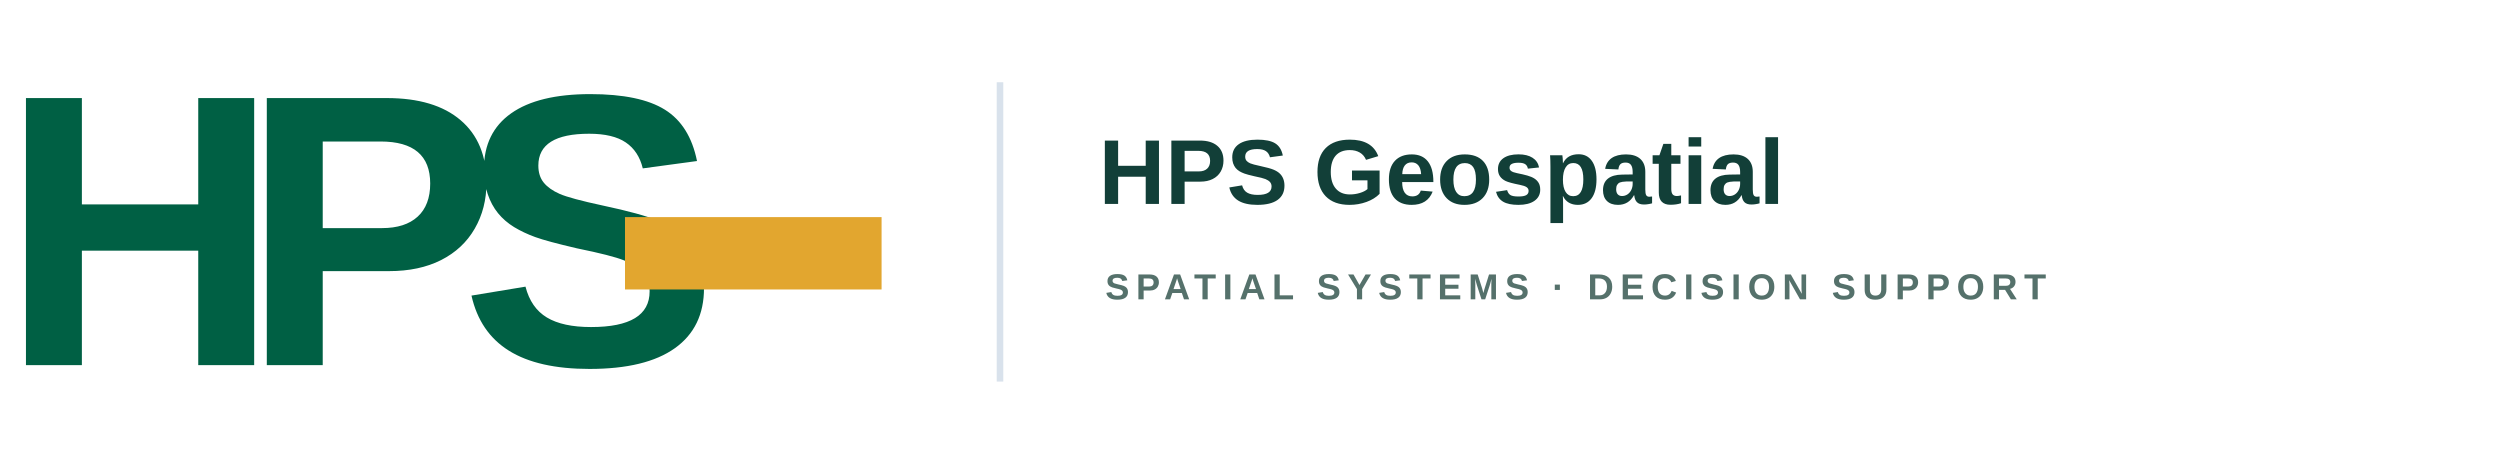
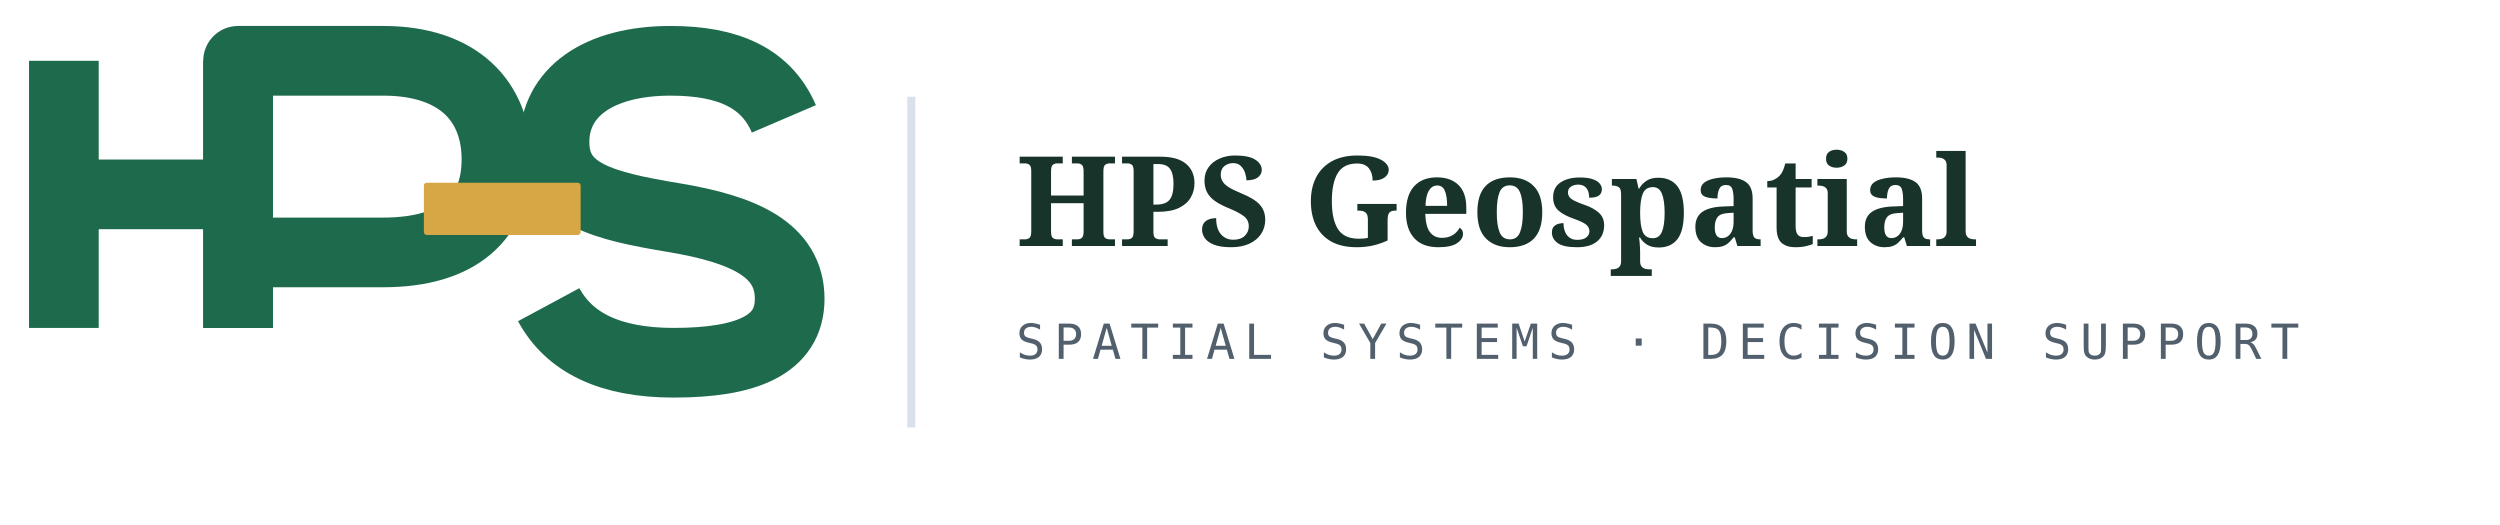
- <svg xmlns="http://www.w3.org/2000/svg" viewBox="0 0 760 140" role="img" aria-labelledby="title desc">
-   <text x="0" y="111" fill="#006044" font-family="Arial, Helvetica, sans-serif" font-size="118" font-weight="900" letter-spacing="-12">HPS</text>
-   <rect x="190" y="66" width="78" height="22" fill="#E2A62F" />
-   <line x1="304" y1="25" x2="304" y2="116" stroke="#D9E2EC" stroke-width="2" />
-   <text x="334" y="62" fill="#123F38" font-family="Arial, Helvetica, sans-serif" font-size="28" font-weight="700">HPS Geospatial</text>
-   <text x="336" y="91" fill="#55716B" font-family="Arial, Helvetica, sans-serif" font-size="11" font-weight="600" letter-spacing="2">SPATIAL SYSTEMS · DECISION SUPPORT</text>
+ <svg xmlns="http://www.w3.org/2000/svg" viewBox="0 0 620 130" role="img" aria-labelledby="title desc">
+   <g transform="translate(0 5) scale(.72)">
+     <g fill="none" stroke="#1D6B4C" stroke-width="24" stroke-linecap="butt" stroke-linejoin="round">
+       <path d="M22 14V106M82 14V106M22 60H82" />
+       <path d="M82 106V14H132C158 14 171 28 171 48C171 68 158 80 132 80H82" />
+       <path d="M270 34C264 20 251 14 231 14C206 14 191 25 191 42C191 60 208 64 232 68C256 72 272 79 272 96C272 112 257 118 232 118C210 118 196 111 189 98" />
+     </g>
+     <rect x="146" y="56" width="54" height="18" rx="1" fill="#D7A645" />
+   </g>
+   <line x1="226" y1="24" x2="226" y2="106" stroke="#D9E2EC" stroke-width="2" />
+   <text x="252" y="61" fill="#17332A" font-family="Libre Baskerville, Georgia, serif" font-size="31" font-weight="700">HPS Geospatial</text>
+   <text x="252" y="89" fill="#52606D" font-family="IBM Plex Mono, monospace" font-size="12" letter-spacing="2.2">SPATIAL SYSTEMS · DECISION SUPPORT</text>
</svg>
